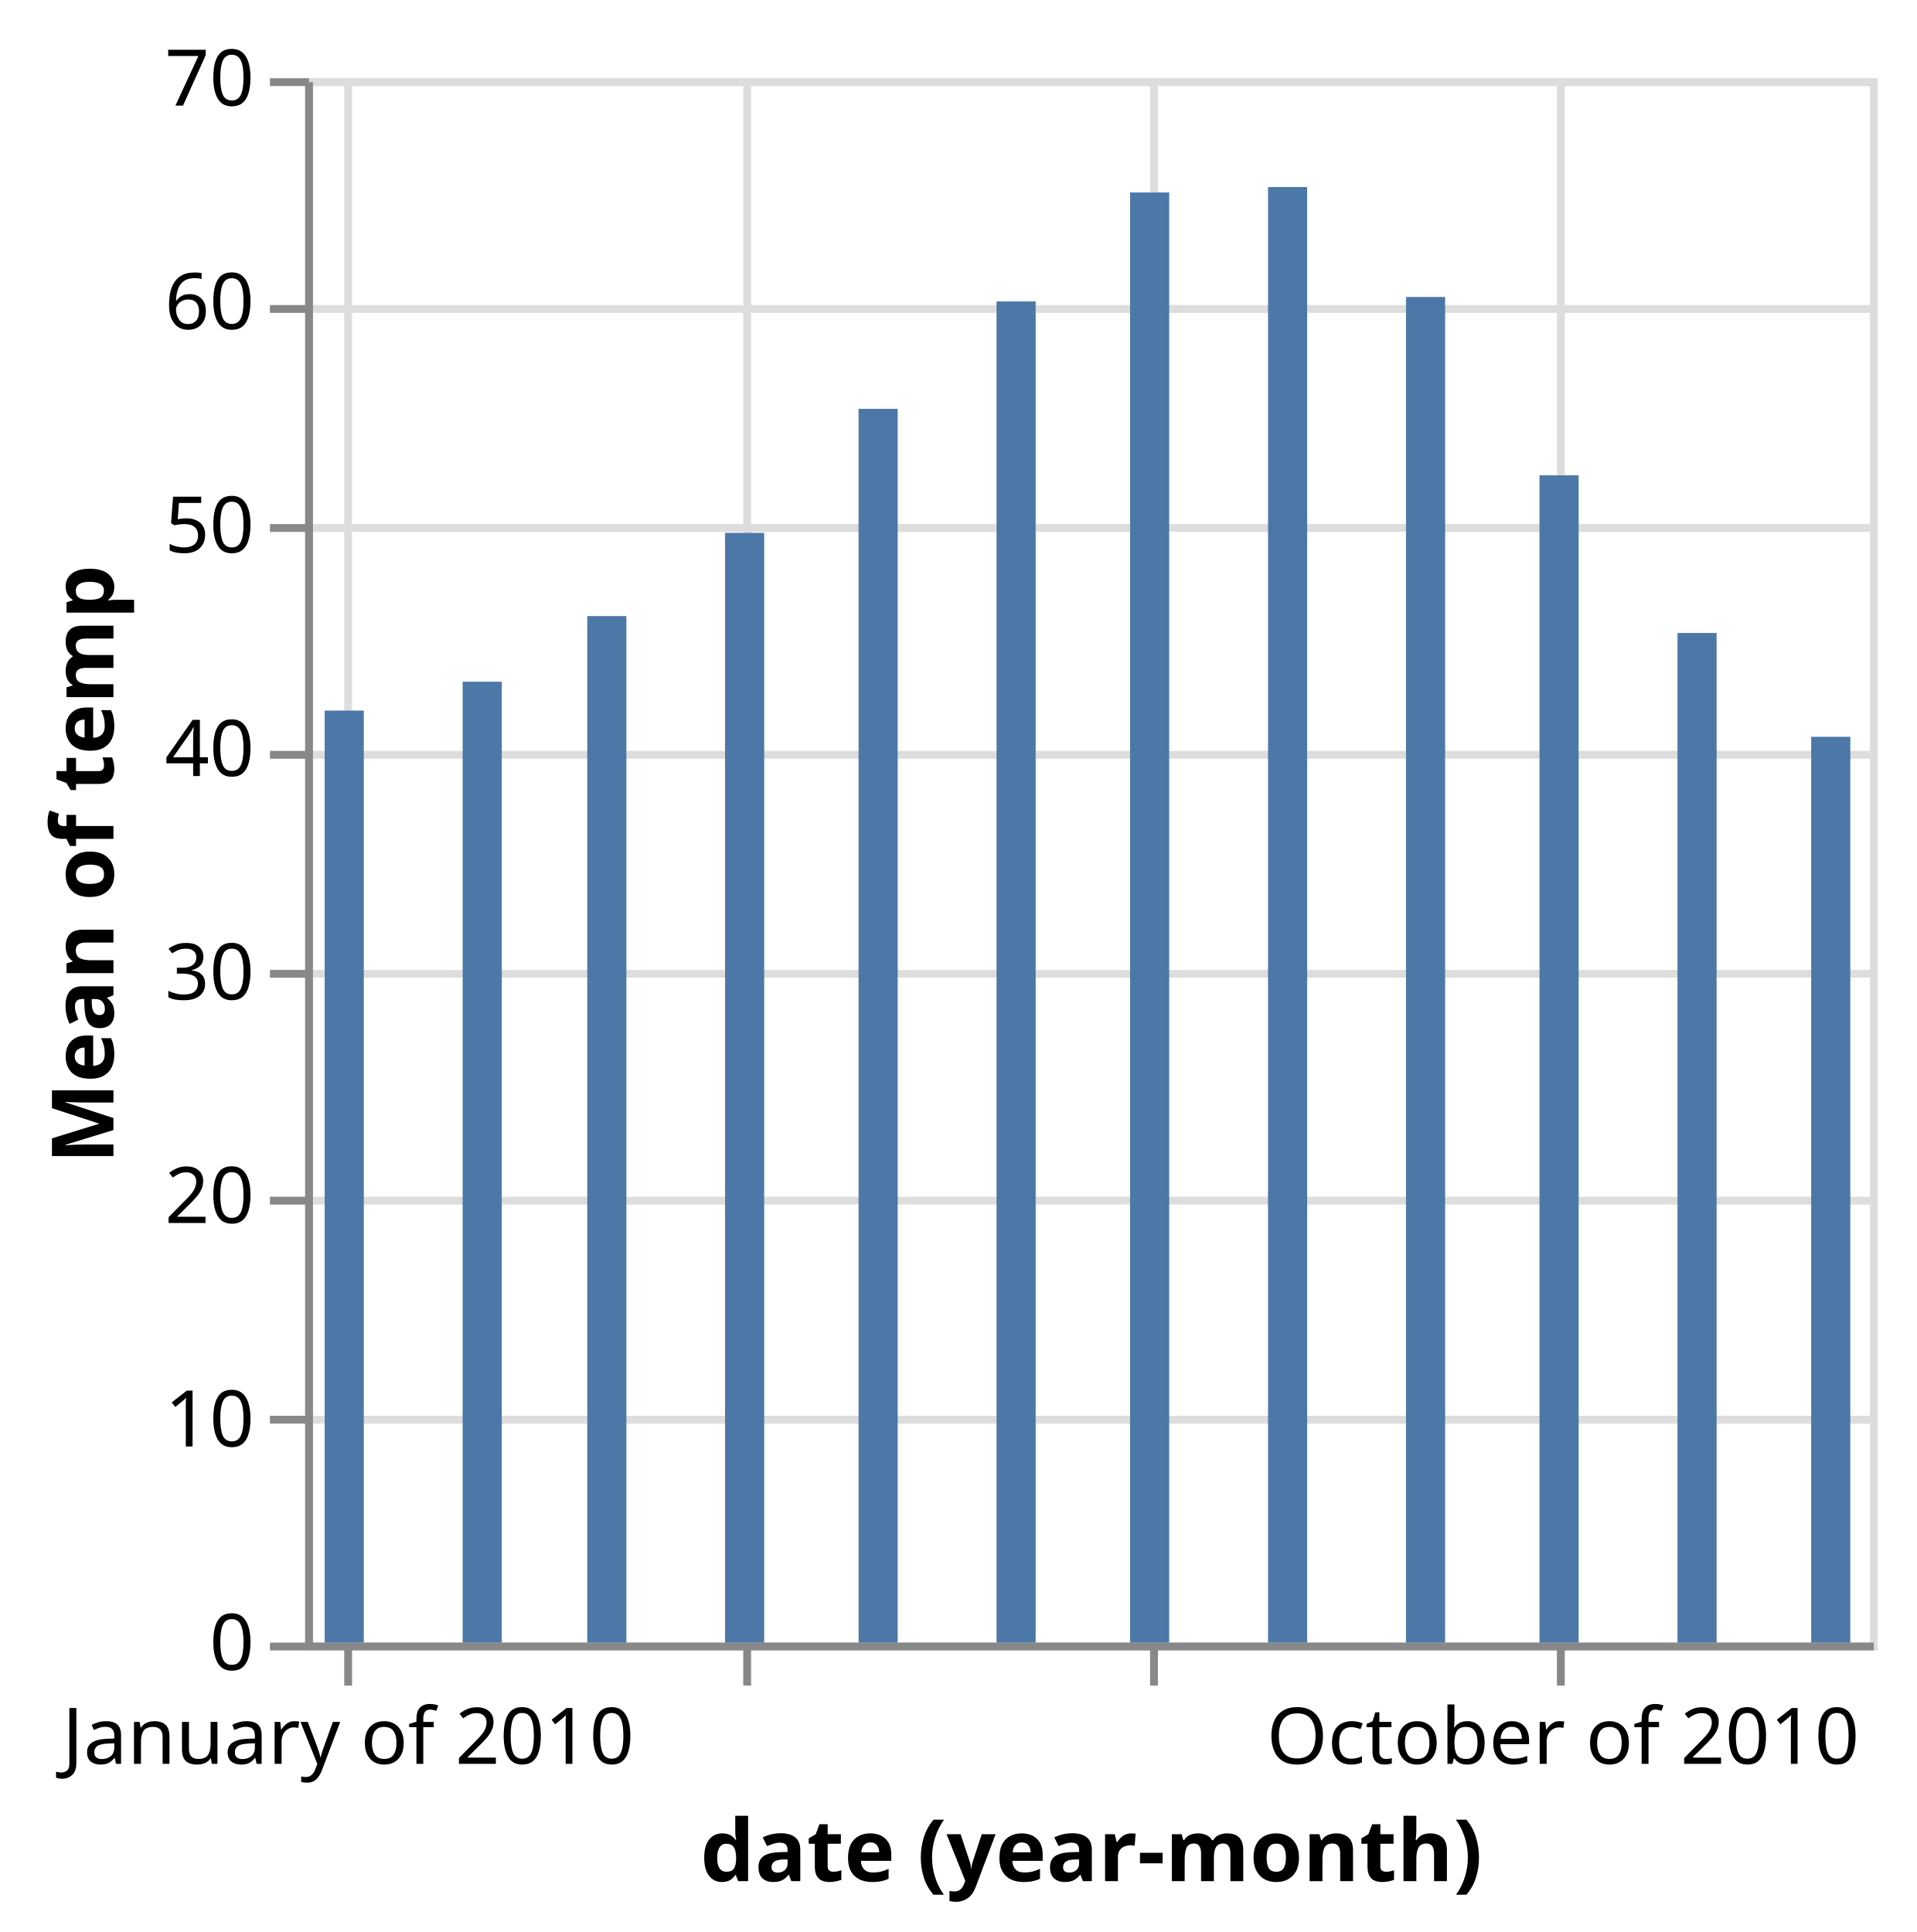
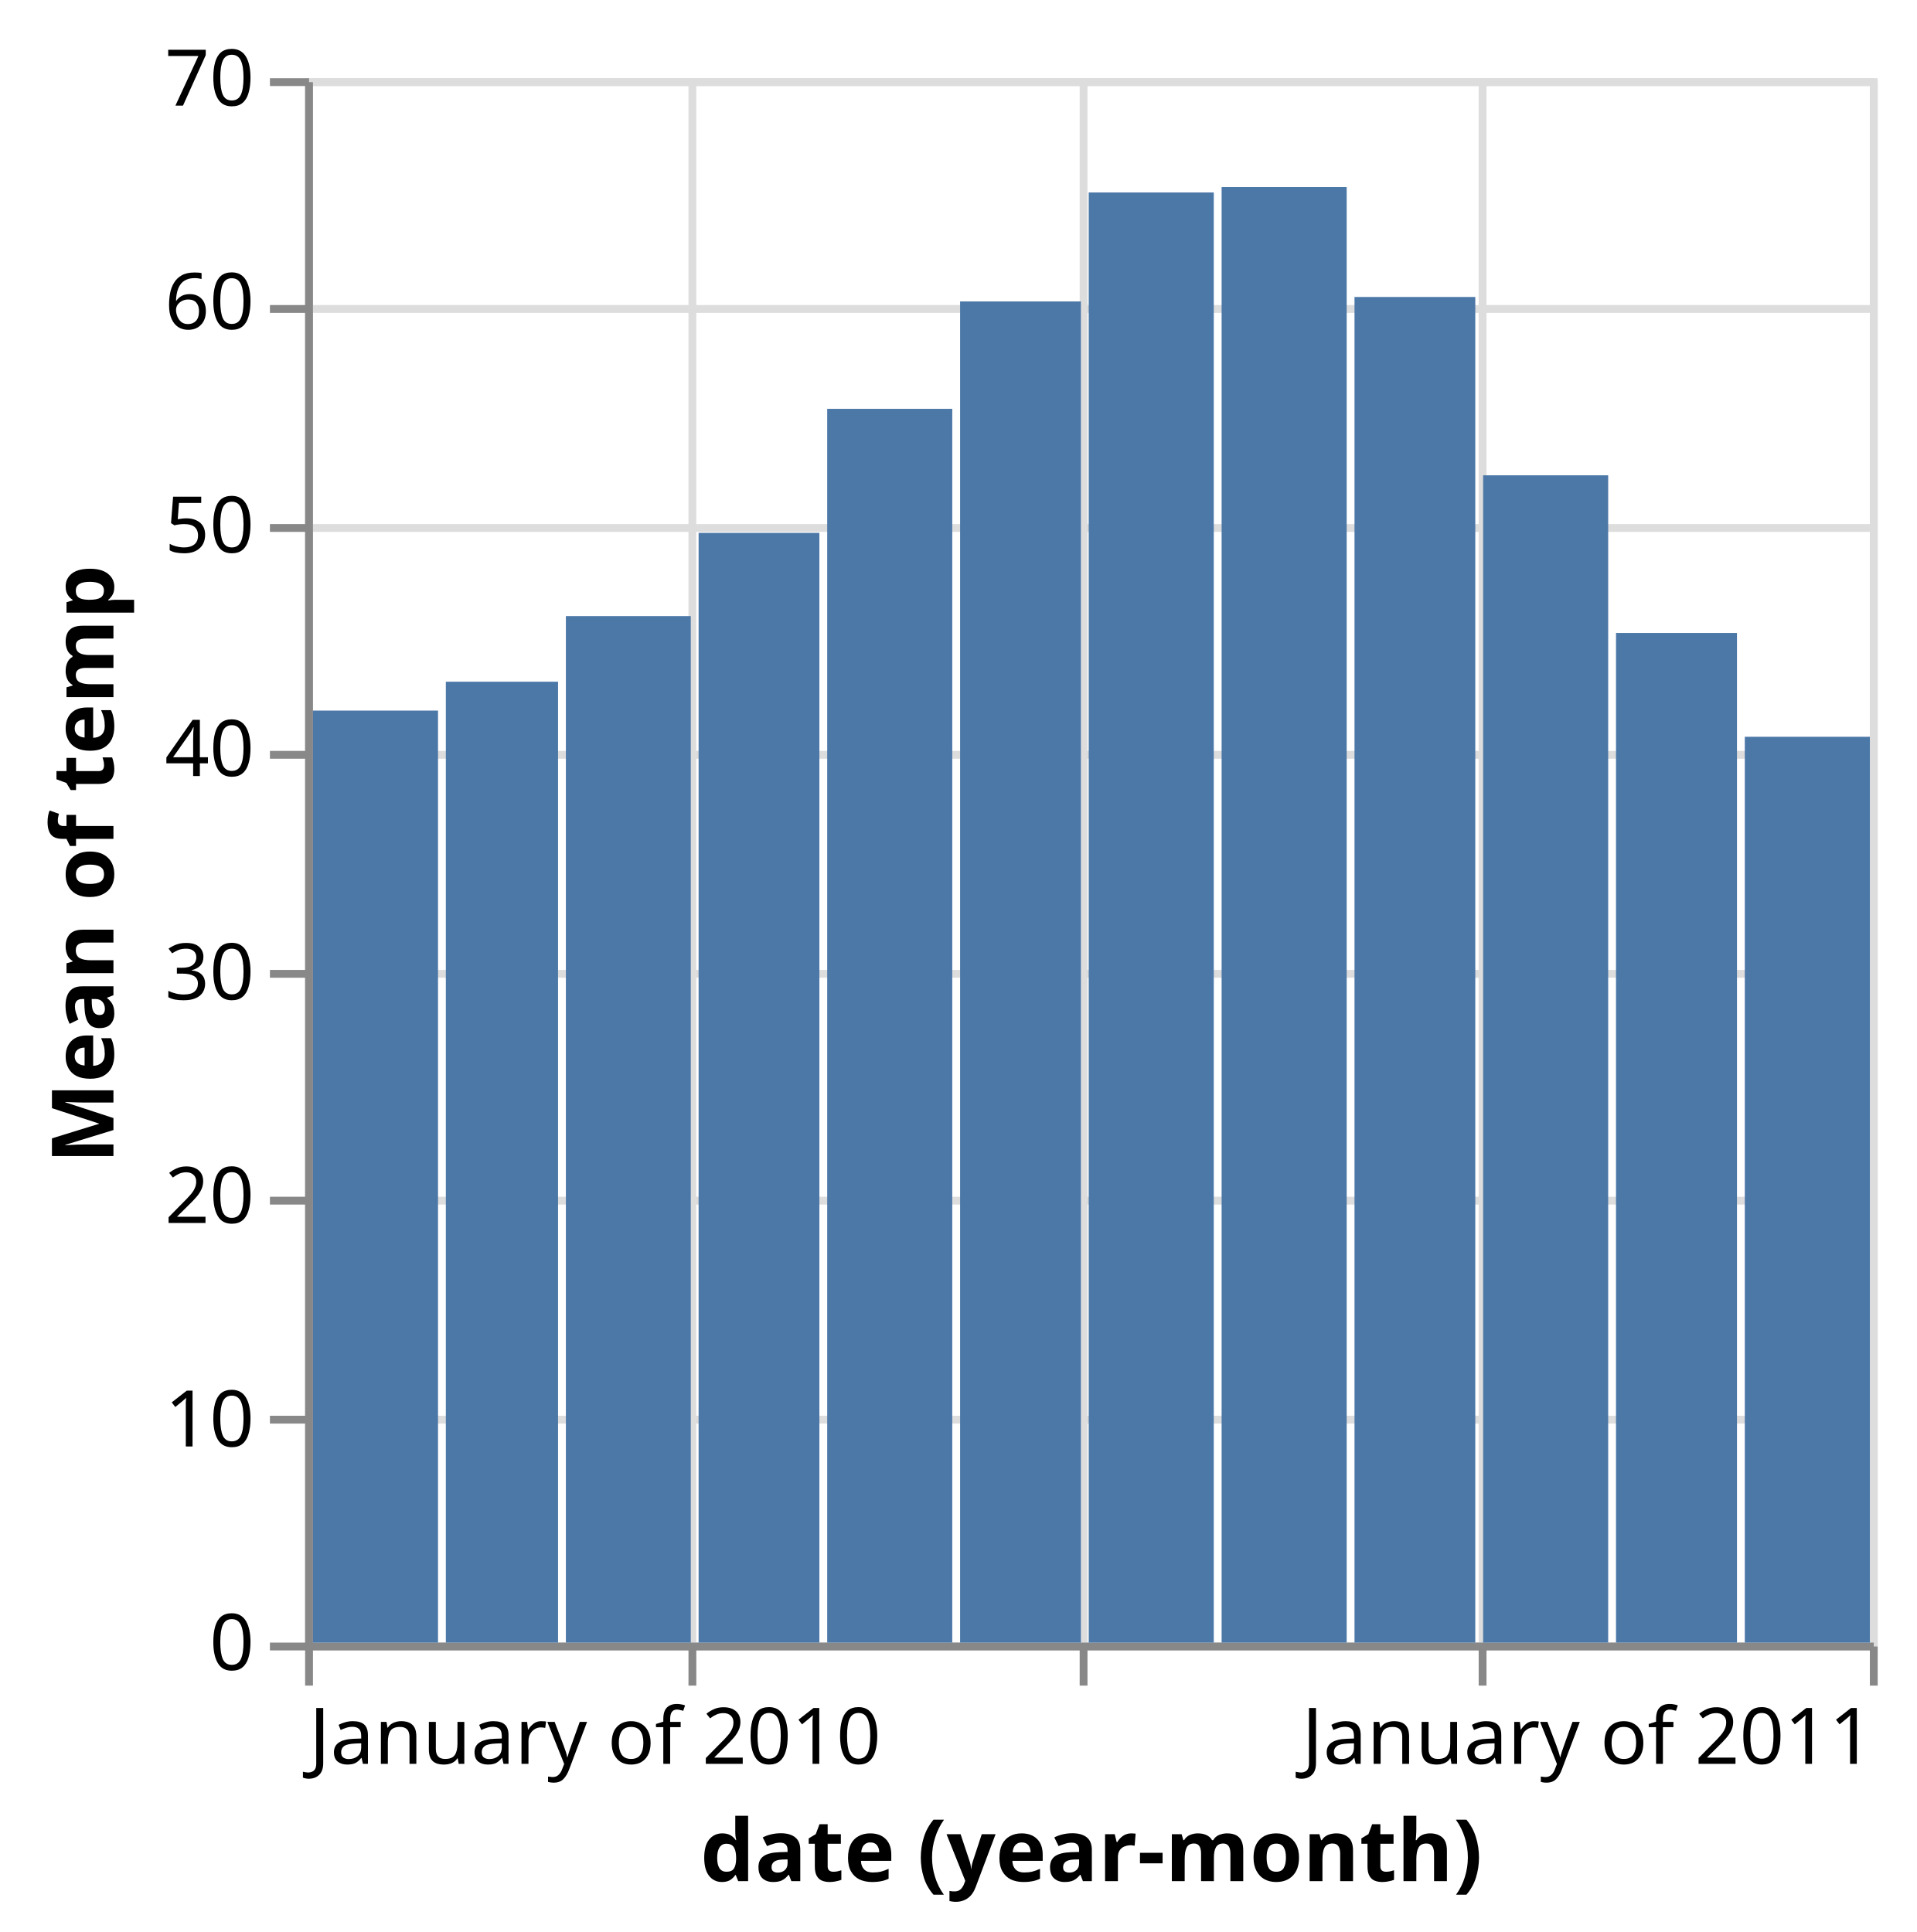
<svg xmlns="http://www.w3.org/2000/svg" class="marks" width="245" height="247" viewBox="0 0 245 247" version="1.1">
  <g transform="translate(39,10)">
    <g class="mark-group role-frame root">
      <g transform="translate(0,0)">
        <path class="background" d="M0.5,0.5h200v200h-200Z" style="fill: none; stroke: #ddd;" />
        <g>
          <g class="mark-group role-axis">
            <g transform="translate(0.5,200.5)">
              <path class="background" d="M0,0h0v0h0Z" style="pointer-events: none; fill: none;" />
              <g>
                <g class="mark-rule role-axis-grid" style="pointer-events: none;">
-                   <line transform="translate(5,-200)" x2="0" y2="200" style="fill: none; stroke: #ddd; stroke-width: 1; opacity: 1;" />
-                   <line transform="translate(56,-200)" x2="0" y2="200" style="fill: none; stroke: #ddd; stroke-width: 1; opacity: 1;" />
-                   <line transform="translate(108,-200)" x2="0" y2="200" style="fill: none; stroke: #ddd; stroke-width: 1; opacity: 1;" />
-                   <line transform="translate(160,-200)" x2="0" y2="200" style="fill: none; stroke: #ddd; stroke-width: 1; opacity: 1;" />
+                   <line transform="translate(0,-200)" x2="0" y2="200" style="fill: none; stroke: #ddd; stroke-width: 1; opacity: 1;" />
+                   <line transform="translate(49,-200)" x2="0" y2="200" style="fill: none; stroke: #ddd; stroke-width: 1; opacity: 1;" />
+                   <line transform="translate(99,-200)" x2="0" y2="200" style="fill: none; stroke: #ddd; stroke-width: 1; opacity: 1;" />
+                   <line transform="translate(150,-200)" x2="0" y2="200" style="fill: none; stroke: #ddd; stroke-width: 1; opacity: 1;" />
+                   <line transform="translate(200,-200)" x2="0" y2="200" style="fill: none; stroke: #ddd; stroke-width: 1; opacity: 1;" />
                </g>
              </g>
            </g>
          </g>
          <g class="mark-group role-axis">
            <g transform="translate(0.5,0.5)">
              <path class="background" d="M0,0h0v0h0Z" style="pointer-events: none; fill: none;" />
              <g>
                <g class="mark-rule role-axis-grid" style="pointer-events: none;">
                  <line transform="translate(0,200)" x2="200" y2="0" style="fill: none; stroke: #ddd; stroke-width: 1; opacity: 1;" />
                  <line transform="translate(0,171)" x2="200" y2="0" style="fill: none; stroke: #ddd; stroke-width: 1; opacity: 1;" />
                  <line transform="translate(0,143)" x2="200" y2="0" style="fill: none; stroke: #ddd; stroke-width: 1; opacity: 1;" />
                  <line transform="translate(0,114)" x2="200" y2="0" style="fill: none; stroke: #ddd; stroke-width: 1; opacity: 1;" />
                  <line transform="translate(0,86)" x2="200" y2="0" style="fill: none; stroke: #ddd; stroke-width: 1; opacity: 1;" />
                  <line transform="translate(0,57)" x2="200" y2="0" style="fill: none; stroke: #ddd; stroke-width: 1; opacity: 1;" />
                  <line transform="translate(0,29)" x2="200" y2="0" style="fill: none; stroke: #ddd; stroke-width: 1; opacity: 1;" />
                  <line transform="translate(0,0)" x2="200" y2="0" style="fill: none; stroke: #ddd; stroke-width: 1; opacity: 1;" />
                </g>
              </g>
            </g>
          </g>
          <g class="mark-group role-axis">
            <g transform="translate(0.5,200.5)">
              <path class="background" d="M0,0h0v0h0Z" style="pointer-events: none; fill: none;" />
              <g>
                <g class="mark-rule role-axis-tick" style="pointer-events: none;">
-                   <line transform="translate(5,0)" x2="0" y2="5" style="fill: none; stroke: #888; stroke-width: 1; opacity: 1;" />
-                   <line transform="translate(56,0)" x2="0" y2="5" style="fill: none; stroke: #888; stroke-width: 1; opacity: 1;" />
-                   <line transform="translate(108,0)" x2="0" y2="5" style="fill: none; stroke: #888; stroke-width: 1; opacity: 1;" />
-                   <line transform="translate(160,0)" x2="0" y2="5" style="fill: none; stroke: #888; stroke-width: 1; opacity: 1;" />
+                   <line transform="translate(0,0)" x2="0" y2="5" style="fill: none; stroke: #888; stroke-width: 1; opacity: 1;" />
+                   <line transform="translate(49,0)" x2="0" y2="5" style="fill: none; stroke: #888; stroke-width: 1; opacity: 1;" />
+                   <line transform="translate(99,0)" x2="0" y2="5" style="fill: none; stroke: #888; stroke-width: 1; opacity: 1;" />
+                   <line transform="translate(150,0)" x2="0" y2="5" style="fill: none; stroke: #888; stroke-width: 1; opacity: 1;" />
+                   <line transform="translate(200,0)" x2="0" y2="5" style="fill: none; stroke: #888; stroke-width: 1; opacity: 1;" />
                </g>
                <g class="mark-text role-axis-label" style="pointer-events: none;">
-                   <text text-anchor="middle" transform="translate(5,15)" style="font-family: sans-serif; font-size: 10px; fill: #000; opacity: 1;">January of 2010</text>
-                   <text text-anchor="middle" transform="translate(56.1739,15)" style="font-family: sans-serif; font-size: 10px; fill: #000; opacity: 0;">April of 2010</text>
-                   <text text-anchor="middle" transform="translate(107.9404,15)" style="font-family: sans-serif; font-size: 10px; fill: #000; opacity: 0;">July of 2010</text>
-                   <text text-anchor="middle" transform="translate(160.2757,15)" style="font-family: sans-serif; font-size: 10px; fill: #000; opacity: 1;">October of 2010</text>
+                   <text text-anchor="start" transform="translate(0,15)" style="font-family: sans-serif; font-size: 10px; fill: #000; opacity: 1;">January of 2010</text>
+                   <text text-anchor="middle" transform="translate(49.29224,15)" style="font-family: sans-serif; font-size: 10px; fill: #000; opacity: 0;">April of 2010</text>
+                   <text text-anchor="middle" transform="translate(99.15525,15)" style="font-family: sans-serif; font-size: 10px; fill: #000; opacity: 0;">July of 2010</text>
+                   <text text-anchor="middle" transform="translate(149.5662,15)" style="font-family: sans-serif; font-size: 10px; fill: #000; opacity: 0;">October of 2010</text>
+                   <text text-anchor="end" transform="translate(200,15)" style="font-family: sans-serif; font-size: 10px; fill: #000; opacity: 1;">January of 2011</text>
                </g>
                <g class="mark-rule role-axis-domain" style="pointer-events: none;">
                  <line transform="translate(0,0)" x2="200" y2="0" style="fill: none; stroke: #888; stroke-width: 1; opacity: 1;" />
                </g>
                <g class="mark-text role-axis-title" style="pointer-events: none;">
                  <text text-anchor="middle" transform="translate(100,30)" style="font-family: sans-serif; font-size: 11px; font-weight: bold; fill: #000; opacity: 1;">date (year-month)</text>
                </g>
              </g>
            </g>
          </g>
          <g class="mark-group role-axis">
            <g transform="translate(0.5,0.5)">
              <path class="background" d="M0,0h0v0h0Z" style="pointer-events: none; fill: none;" />
              <g>
                <g class="mark-rule role-axis-tick" style="pointer-events: none;">
                  <line transform="translate(0,200)" x2="-5" y2="0" style="fill: none; stroke: #888; stroke-width: 1; opacity: 1;" />
                  <line transform="translate(0,171)" x2="-5" y2="0" style="fill: none; stroke: #888; stroke-width: 1; opacity: 1;" />
                  <line transform="translate(0,143)" x2="-5" y2="0" style="fill: none; stroke: #888; stroke-width: 1; opacity: 1;" />
                  <line transform="translate(0,114)" x2="-5" y2="0" style="fill: none; stroke: #888; stroke-width: 1; opacity: 1;" />
                  <line transform="translate(0,86)" x2="-5" y2="0" style="fill: none; stroke: #888; stroke-width: 1; opacity: 1;" />
                  <line transform="translate(0,57)" x2="-5" y2="0" style="fill: none; stroke: #888; stroke-width: 1; opacity: 1;" />
                  <line transform="translate(0,29)" x2="-5" y2="0" style="fill: none; stroke: #888; stroke-width: 1; opacity: 1;" />
                  <line transform="translate(0,0)" x2="-5" y2="0" style="fill: none; stroke: #888; stroke-width: 1; opacity: 1;" />
                </g>
                <g class="mark-text role-axis-label" style="pointer-events: none;">
                  <text text-anchor="end" transform="translate(-7,203)" style="font-family: sans-serif; font-size: 10px; fill: #000; opacity: 1;">0</text>
                  <text text-anchor="end" transform="translate(-7,174.4286)" style="font-family: sans-serif; font-size: 10px; fill: #000; opacity: 1;">10</text>
                  <text text-anchor="end" transform="translate(-7,145.8571)" style="font-family: sans-serif; font-size: 10px; fill: #000; opacity: 1;">20</text>
                  <text text-anchor="end" transform="translate(-7,117.2857)" style="font-family: sans-serif; font-size: 10px; fill: #000; opacity: 1;">30</text>
                  <text text-anchor="end" transform="translate(-7,88.71429)" style="font-family: sans-serif; font-size: 10px; fill: #000; opacity: 1;">40</text>
                  <text text-anchor="end" transform="translate(-7,60.14286)" style="font-family: sans-serif; font-size: 10px; fill: #000; opacity: 1;">50</text>
                  <text text-anchor="end" transform="translate(-7,31.57143)" style="font-family: sans-serif; font-size: 10px; fill: #000; opacity: 1;">60</text>
                  <text text-anchor="end" transform="translate(-7,3)" style="font-family: sans-serif; font-size: 10px; fill: #000; opacity: 1;">70</text>
                </g>
                <g class="mark-rule role-axis-domain" style="pointer-events: none;">
                  <line transform="translate(0,200)" x2="0" y2="-200" style="fill: none; stroke: #888; stroke-width: 1; opacity: 1;" />
                </g>
                <g class="mark-text role-axis-title" style="pointer-events: none;">
                  <text text-anchor="middle" transform="translate(-23,100) rotate(-90) translate(0,-2)" style="font-family: sans-serif; font-size: 11px; font-weight: bold; fill: #000; opacity: 1;">Mean of temp</text>
                </g>
              </g>
            </g>
          </g>
          <g class="mark-rect role-mark marks">
-             <path d="M2.5,80.846h5v119.154h-5Z" style="fill: #4c78a8;" />
-             <path d="M20.135,77.154h5v122.846h-5Z" style="fill: #4c78a8;" />
-             <path d="M36.063,68.763h5v131.237h-5Z" style="fill: #4c78a8;" />
-             <path d="M53.674,58.126h5v141.874h-5Z" style="fill: #4c78a8;" />
-             <path d="M70.74,42.268h5v157.732h-5Z" style="fill: #4c78a8;" />
-             <path d="M88.375,28.538h5v171.462h-5Z" style="fill: #4c78a8;" />
-             <path d="M105.44,14.607h5v185.393h-5Z" style="fill: #4c78a8;" />
-             <path d="M123.075,13.911h5v186.089h-5Z" style="fill: #4c78a8;" />
-             <path d="M140.71,27.968h5v172.032h-5Z" style="fill: #4c78a8;" />
-             <path d="M157.776,50.767h5v149.233h-5Z" style="fill: #4c78a8;" />
-             <path d="M175.41,70.922h5v129.078h-5Z" style="fill: #4c78a8;" />
-             <path d="M192.5,84.195h5v115.805h-5Z" style="fill: #4c78a8;" />
+             <path d="M1,80.846h15.986v119.154h-15.986Z" style="fill: #4c78a8;" />
+             <path d="M17.986,77.154h14.342v122.846h-14.342Z" style="fill: #4c78a8;" />
+             <path d="M33.329,68.763h15.963v131.237h-15.963Z" style="fill: #4c78a8;" />
+             <path d="M50.292,58.126h15.438v141.874h-15.438Z" style="fill: #4c78a8;" />
+             <path d="M66.731,42.268h15.986v157.732h-15.986Z" style="fill: #4c78a8;" />
+             <path d="M83.717,28.538h15.438v171.462h-15.438Z" style="fill: #4c78a8;" />
+             <path d="M100.155,14.607h15.986v185.393h-15.986Z" style="fill: #4c78a8;" />
+             <path d="M117.142,13.911h15.986v186.089h-15.986Z" style="fill: #4c78a8;" />
+             <path d="M134.128,27.968h15.438v172.032h-15.438Z" style="fill: #4c78a8;" />
+             <path d="M150.566,50.767h15.986v149.233h-15.986Z" style="fill: #4c78a8;" />
+             <path d="M167.553,70.922h15.461v129.078h-15.461Z" style="fill: #4c78a8;" />
+             <path d="M184.014,84.195h15.986v115.805h-15.986Z" style="fill: #4c78a8;" />
          </g>
        </g>
      </g>
    </g>
  </g>
</svg>
